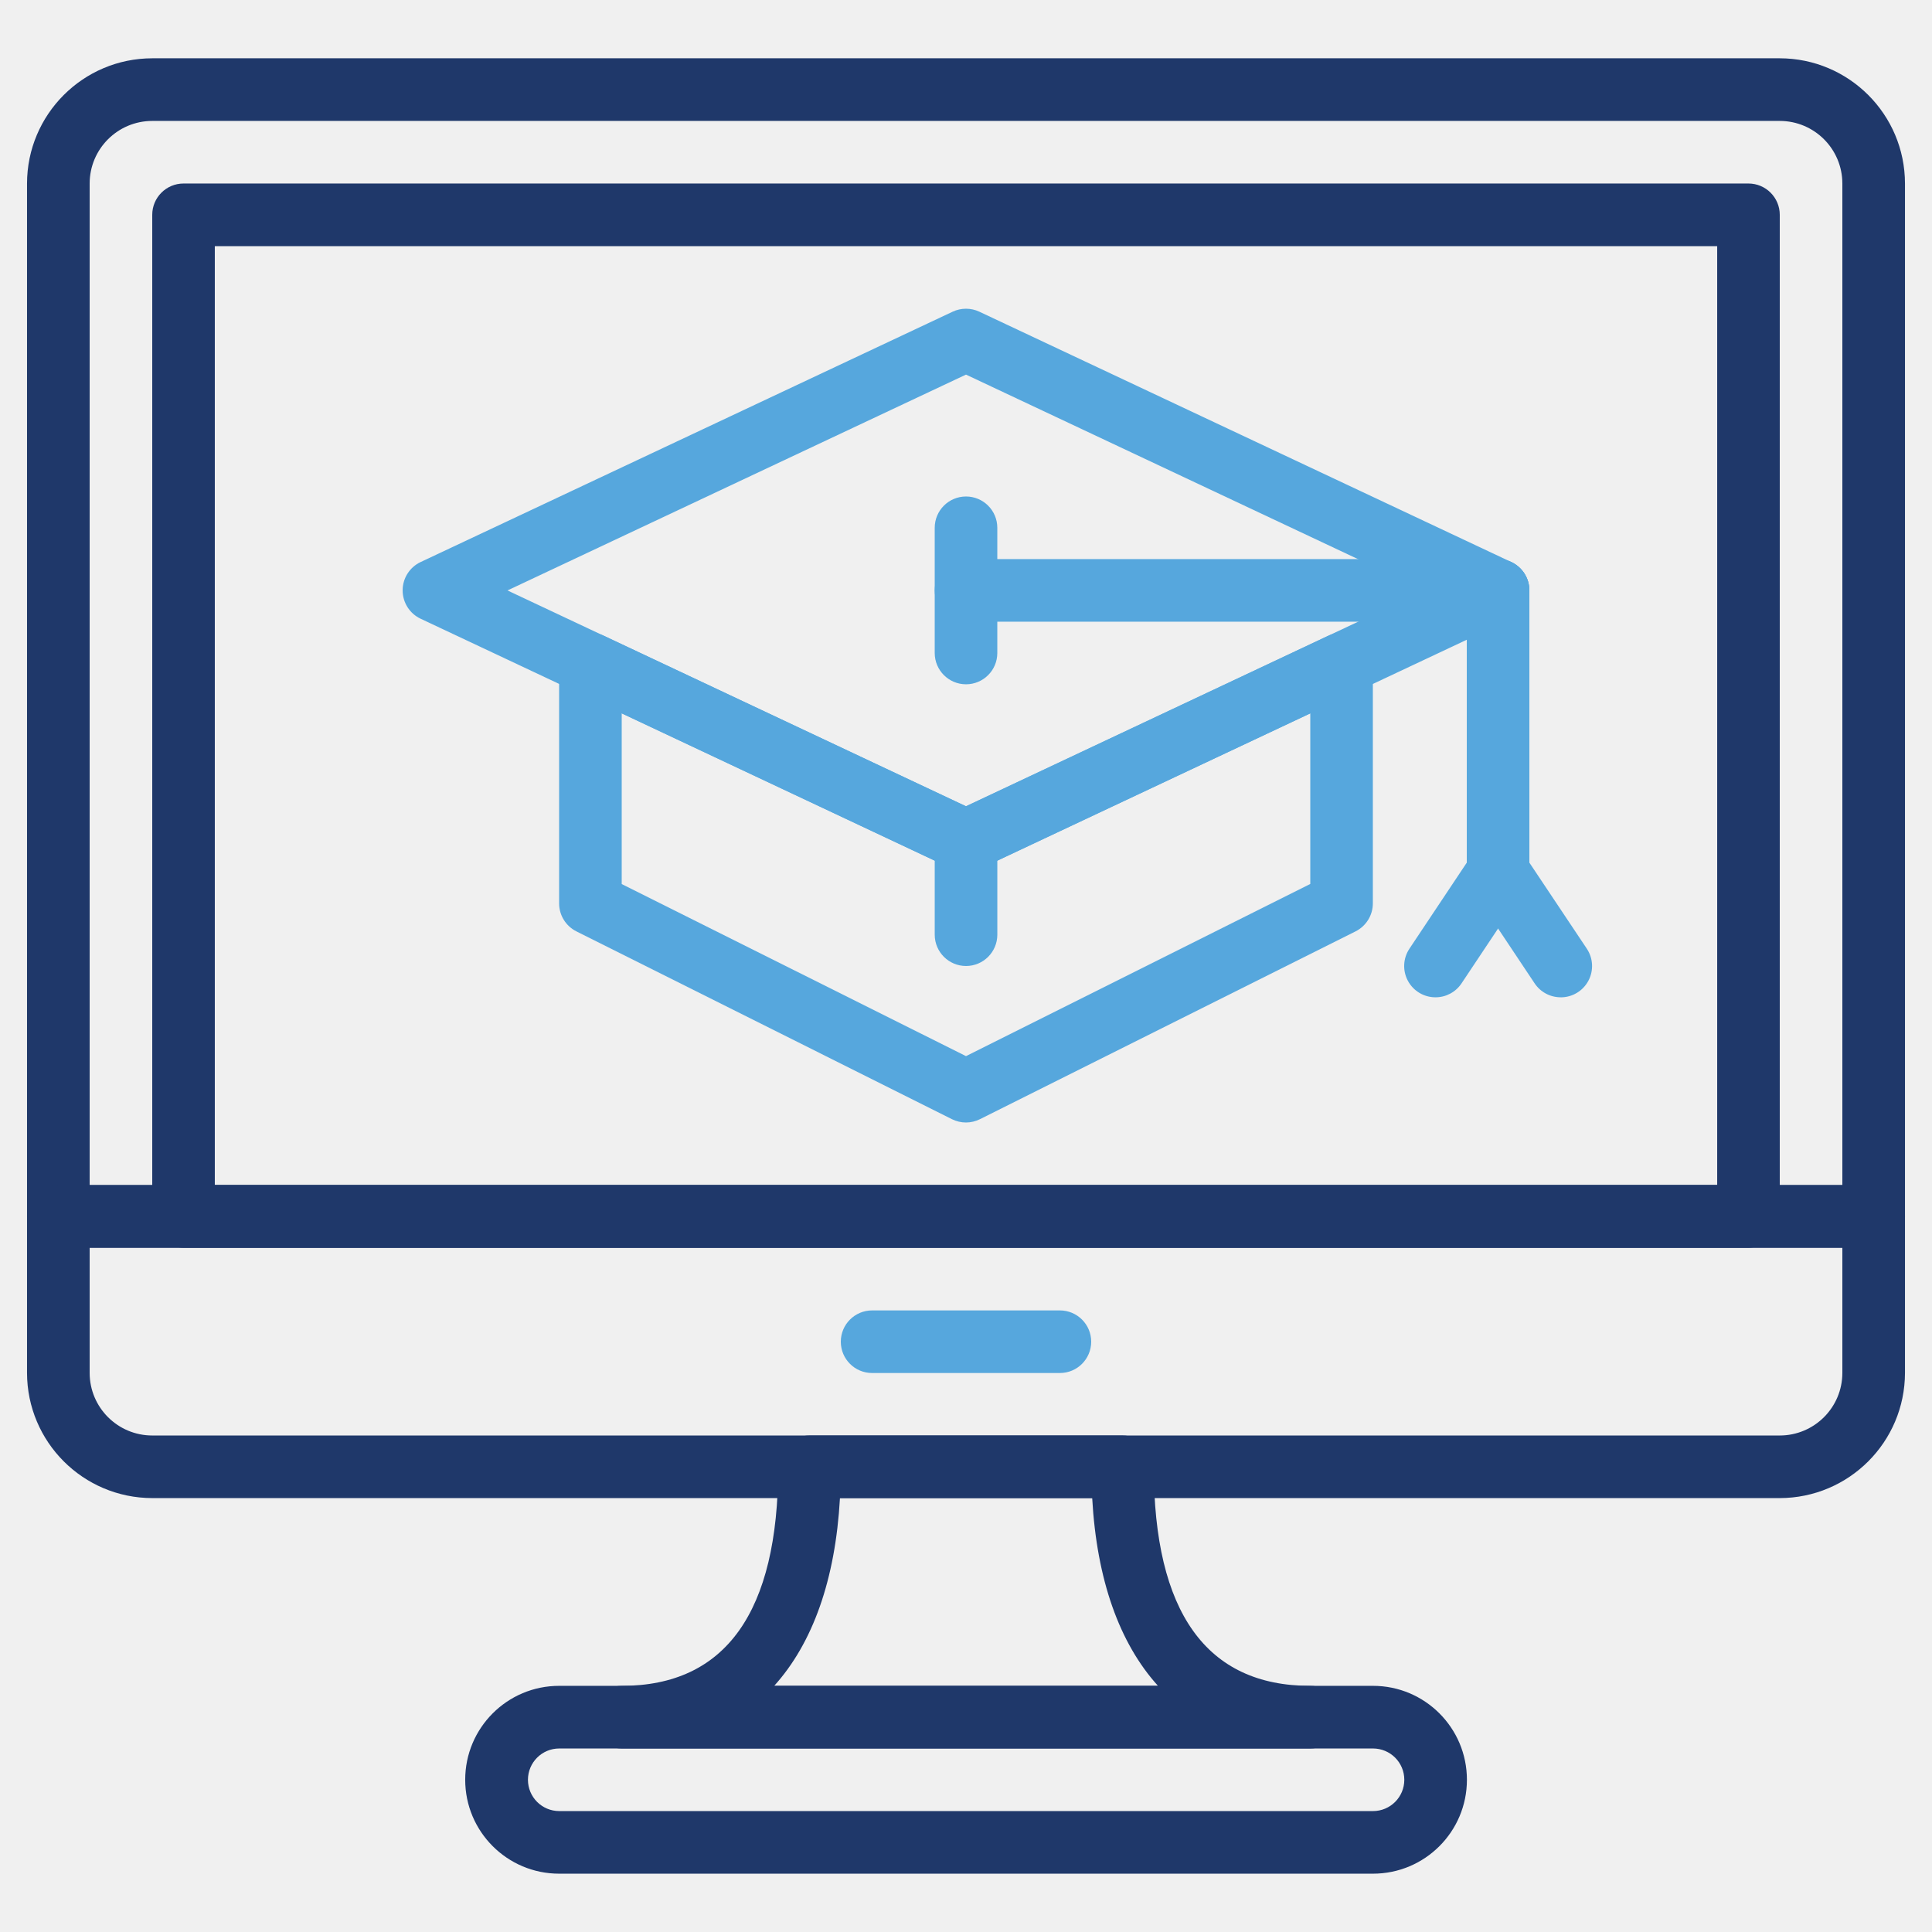
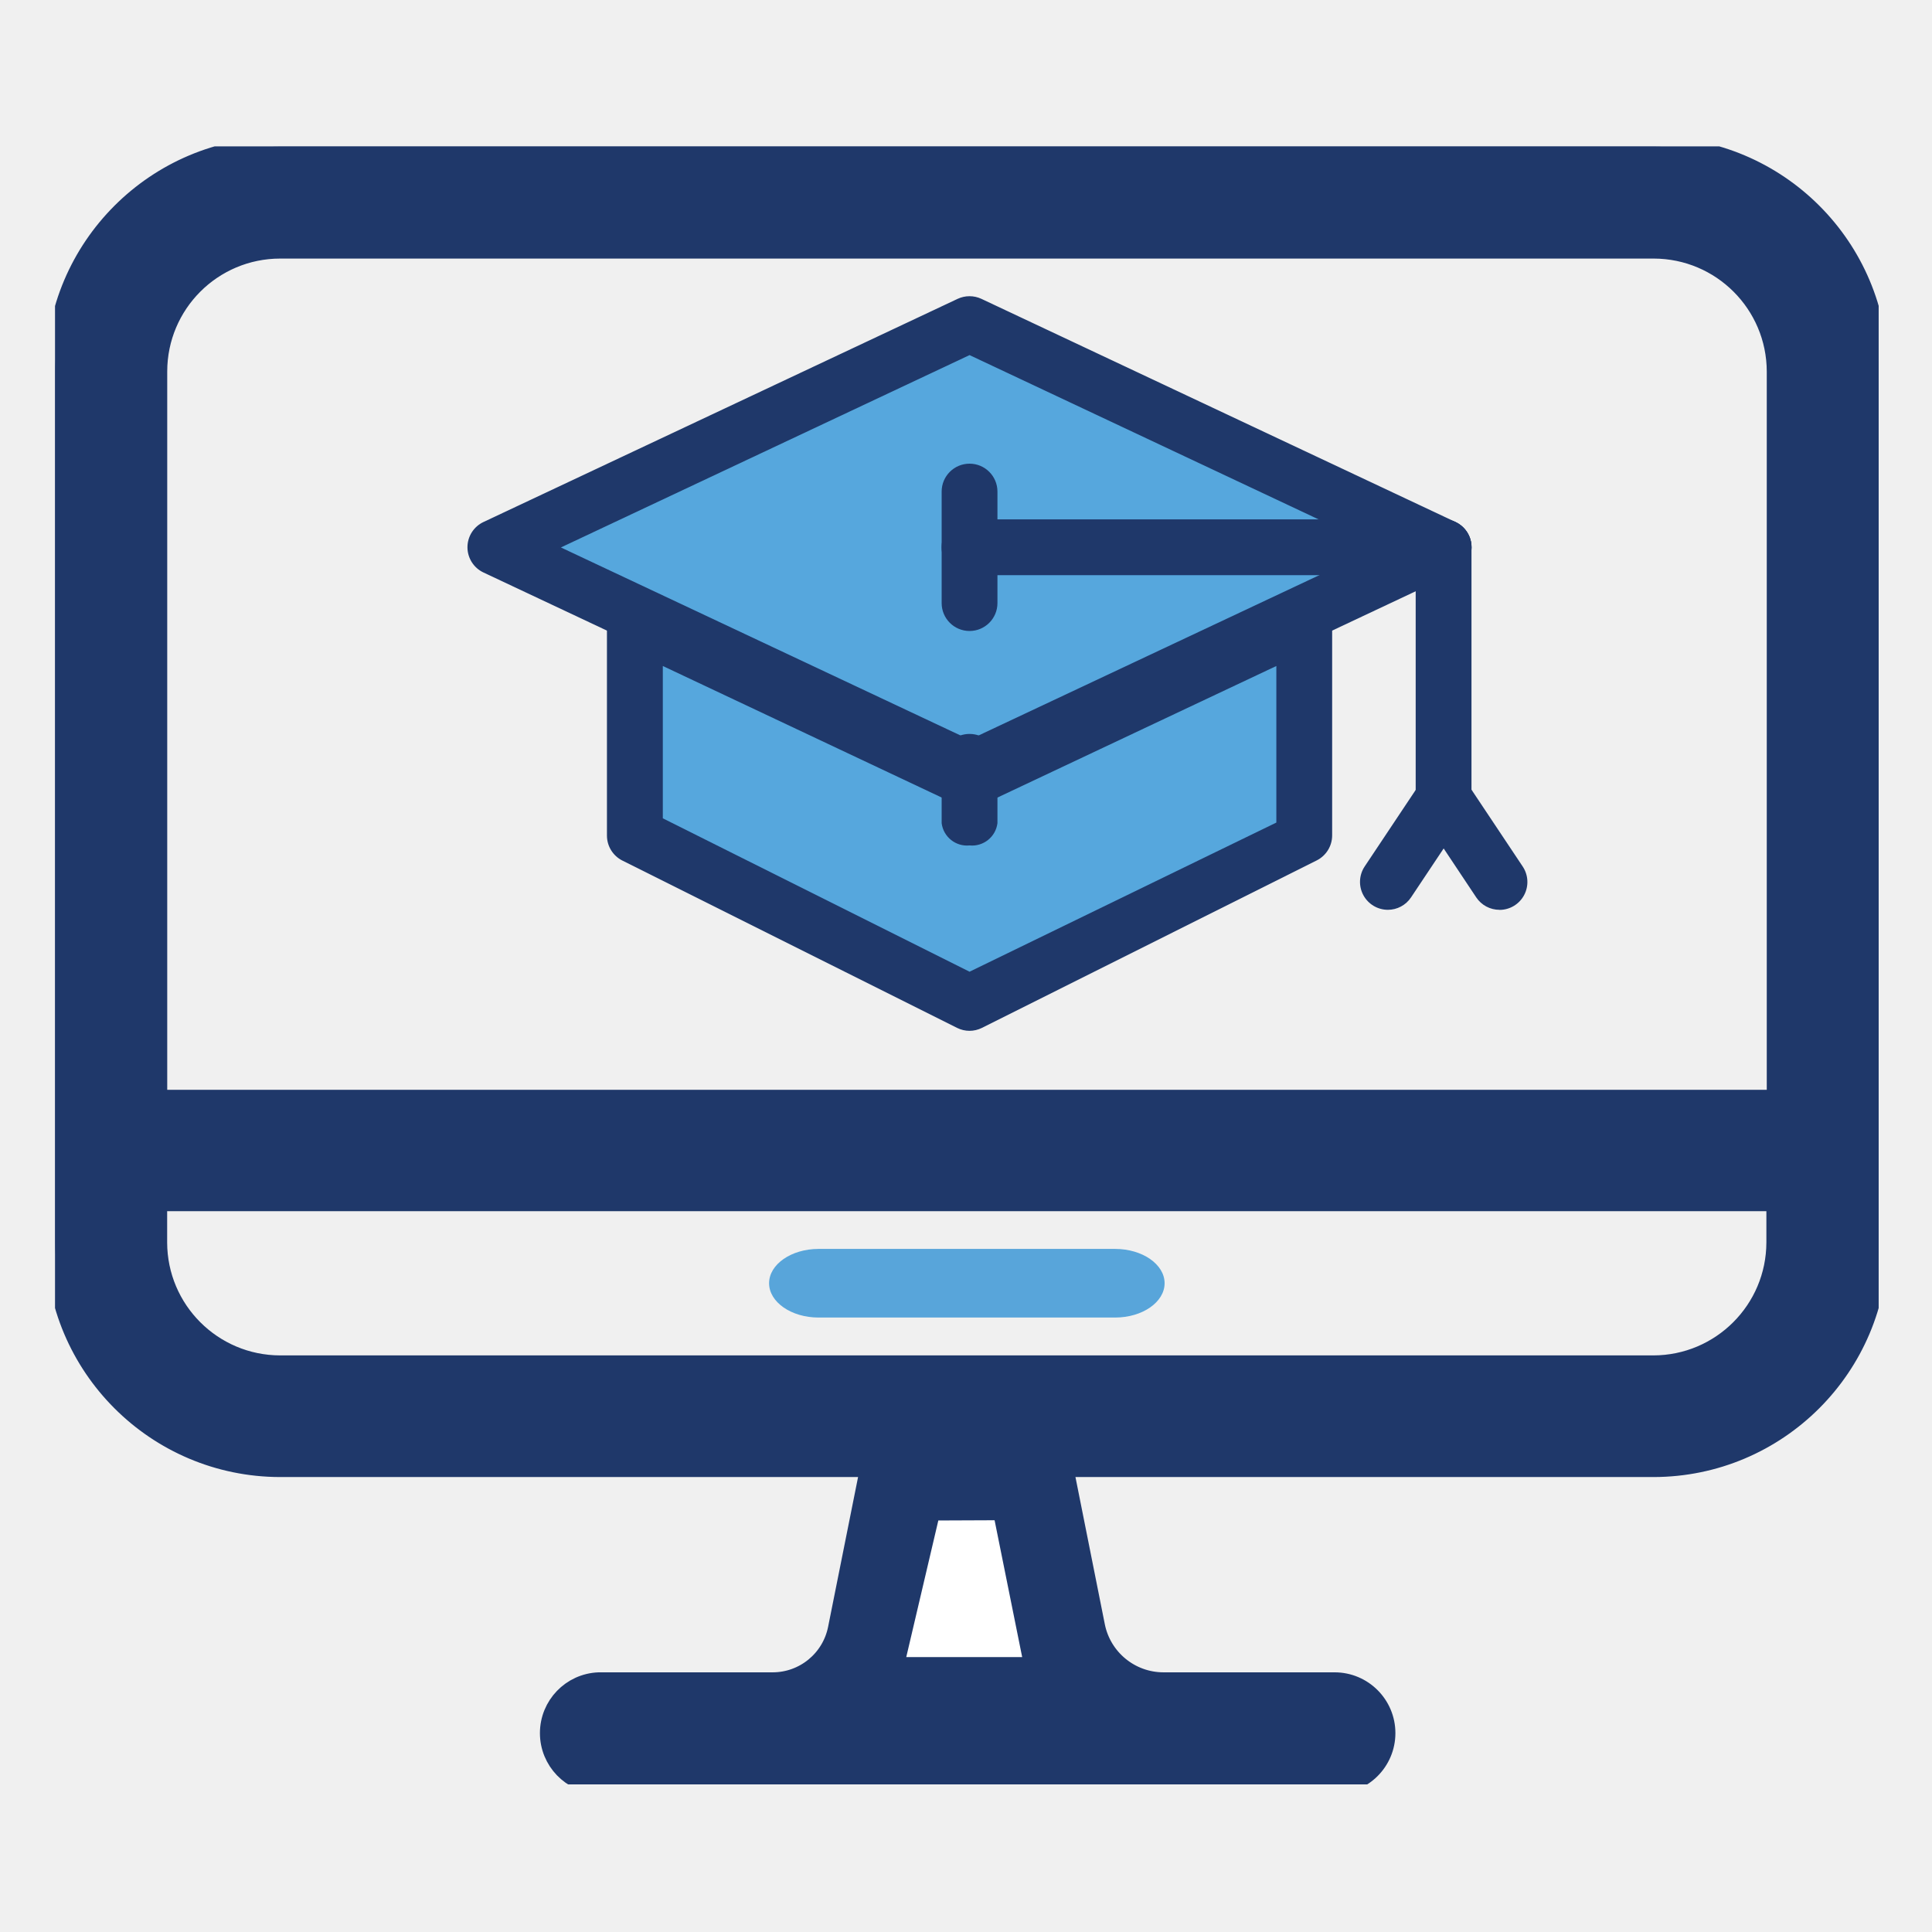
- <svg xmlns="http://www.w3.org/2000/svg" width="256" height="256" viewBox="0 0 256 256">
+ <svg xmlns="http://www.w3.org/2000/svg" width="25" height="25" viewBox="0 0 25 25">
  <defs>
    <clipPath id="clip-path">
-       <rect id="Rectangle_1515" data-name="Rectangle 1515" width="256" height="256" fill="none" />
+       <rect width="23.598" height="21.196" fill="none" />
    </clipPath>
  </defs>
-   <g id="Course_Planner" data-name="Course Planner" clip-path="url(#clip-path)">
-     <path id="Path_1596" data-name="Path 1596" d="M230.945,194.5a4.162,4.162,0,0,1-1.768-.4l-70.5-33.178a4.151,4.151,0,0,1,0-7.509l70.5-33.174a4.161,4.161,0,0,1,3.536,0l70.5,33.178a4.151,4.151,0,0,1,0,7.509l-70.5,33.178a4.159,4.159,0,0,1-1.768.4Zm-60.757-37.325,60.757,28.6,60.757-28.6-60.757-28.6Zm0,0" transform="translate(-102.945 -78.938)" fill="#56a7dd" />
-     <path id="Path_1597" data-name="Path 1597" d="M270.964,310.521a4.152,4.152,0,0,1-1.854-.434L219.344,285.2a4.151,4.151,0,0,1-2.294-3.714V249.774a4.147,4.147,0,0,1,5.912-3.755l48,22.6,48-22.59a4.151,4.151,0,0,1,5.912,3.755v31.7a4.151,4.151,0,0,1-2.294,3.714l-49.766,24.883A4.152,4.152,0,0,1,270.964,310.521Zm-45.619-31.594,45.619,22.8,45.619-22.812v-22.61l-43.851,20.637a4.138,4.138,0,0,1-3.536,0l-43.851-20.637Zm0,0" transform="translate(-142.964 -161.785)" fill="#56a7dd" />
-     <path id="Path_1598" data-name="Path 1598" d="M437.5,225.344H367a4.147,4.147,0,1,1,0-8.294H437.5a4.147,4.147,0,1,1,0,8.294Zm0,0" transform="translate(-238.998 -142.964)" fill="#56a7dd" />
-     <path id="Path_1599" data-name="Path 1599" d="M573.551,262.669a4.15,4.15,0,0,1-4.15-4.147V221.2a4.147,4.147,0,1,1,8.294,0v37.325A4.148,4.148,0,0,1,573.551,262.669Zm0,0" transform="translate(-375.045 -142.964)" fill="#56a7dd" />
-     <path id="Path_1600" data-name="Path 1600" d="M367,217.624a4.148,4.148,0,0,1-4.147-4.144V196.887a4.147,4.147,0,0,1,8.294,0V213.48A4.147,4.147,0,0,1,367,217.624Zm0,0" transform="translate(-238.998 -126.952)" fill="#56a7dd" />
-     <path id="Path_1601" data-name="Path 1601" d="M549.244,347.132a4.143,4.143,0,0,1-3.444-6.447l8.294-12.445a4.147,4.147,0,1,1,6.9,4.6L552.7,345.285a4.134,4.134,0,0,1-3.454,1.847Zm0,0" transform="translate(-359.039 -214.984)" fill="#56a7dd" />
-     <path id="Path_1602" data-name="Path 1602" d="M581.848,347.132a4.144,4.144,0,0,1-3.455-1.847L570.1,332.844a4.147,4.147,0,0,1,6.9-4.6l8.307,12.445a4.147,4.147,0,0,1-3.451,6.448Zm0,0" transform="translate(-375.047 -214.985)" fill="#56a7dd" />
-     <path id="Path_1603" data-name="Path 1603" d="M367,334.986a4.151,4.151,0,0,1-4.147-4.147V318.4a4.147,4.147,0,0,1,8.295,0v12.441A4.151,4.151,0,0,1,367,334.986Zm0,0" transform="translate(-238.997 -206.986)" fill="#56a7dd" />
-     <path id="Path_1604" data-name="Path 1604" d="M255.182,180.24H14.637a4.154,4.154,0,0,1-4.147-4.151V39.236a16.613,16.613,0,0,1,16.592-16.6H242.737a16.613,16.613,0,0,1,16.592,16.6V176.09a4.154,4.154,0,0,1-4.147,4.151Zm-236.394-8.3H251.031V39.236a8.3,8.3,0,0,0-8.294-8.3H27.082a8.3,8.3,0,0,0-8.294,8.3Zm0,0" transform="translate(-6.909 -14.912)" fill="#1f386a" />
-     <path id="Path_1605" data-name="Path 1605" d="M242.737,501.525H27.082a16.616,16.616,0,0,1-16.592-16.6V464.2a4.15,4.15,0,0,1,4.147-4.147H255.182a4.15,4.15,0,0,1,4.147,4.147V484.93A16.616,16.616,0,0,1,242.737,501.525ZM18.788,468.348V484.93a8.3,8.3,0,0,0,8.294,8.3H242.737a8.3,8.3,0,0,0,8.294-8.3V468.348Zm0,0" transform="translate(-6.909 -303.02)" fill="#1f386a" />
-     <path id="Path_1606" data-name="Path 1606" d="M355.431,516.995H330.547a4.147,4.147,0,1,1,0-8.294h24.884a4.147,4.147,0,0,1,0,8.294Zm0,0" transform="translate(-214.989 -335.064)" fill="#56a7dd" />
-     <path id="Path_1607" data-name="Path 1607" d="M270.611,212.252H63.244A4.151,4.151,0,0,1,59.1,208.1V75.387a4.147,4.147,0,0,1,4.144-4.147H270.611a4.147,4.147,0,0,1,4.144,4.147V208.1A4.151,4.151,0,0,1,270.611,212.252Zm-203.22-8.3H266.463V79.538H67.391Zm0,0" transform="translate(-38.927 -46.923)" fill="#1f386a" />
-     <path id="Path_1608" data-name="Path 1608" d="M300.88,679.334H193.035a12.444,12.444,0,1,1,0-24.889l107.844,0a12.444,12.444,0,1,1,0,24.889ZM193.052,662.745a4.147,4.147,0,1,0,0,8.294H300.88a4.147,4.147,0,1,0,0-8.294Zm0,0" transform="translate(-118.949 -431.062)" fill="#1f386a" />
-     <path id="Path_1609" data-name="Path 1609" d="M324.808,598.725H233.57a4.15,4.15,0,0,1,0-8.3c13.759,0,20.736-9.766,20.736-29.031a4.15,4.15,0,0,1,4.147-4.147h41.472a4.15,4.15,0,0,1,4.147,4.147c0,19.265,6.977,29.031,20.736,29.031a4.15,4.15,0,0,1,0,8.3Zm-71.038-8.3h50.859c-5.12-5.656-8.117-14.077-8.718-24.88H262.488C261.884,576.351,258.88,584.771,253.77,590.428Zm0,0" transform="translate(-151.189 -367.042)" fill="#1f386a" />
+   <g id="Group_2" data-name="Group 2" transform="translate(-1751.894 -1761.894)">
+     <rect id="Rectangle_1" data-name="Rectangle 1" width="25" height="25" transform="translate(1751.894 1761.894)" fill="none" opacity="0" />
+     <g id="PTM" transform="translate(1752.606 1763.788)" clip-path="url(#clip-path)">
+       <path id="Path_1575" data-name="Path 1575" d="M66.388,79.21H48.619a2.913,2.913,0,0,0-2.909,2.909V93.388A2.913,2.913,0,0,0,48.619,96.3H56.25l-.418,2.089a.857.857,0,0,1-.84.688H52.742a.662.662,0,0,0,0,1.323h9.522a.661.661,0,0,0,0-1.323H60.049a.9.9,0,0,1-.881-.722l-.41-2.055H66.39A2.913,2.913,0,0,0,69.3,93.388V82.119A2.91,2.91,0,0,0,66.388,79.21ZM48.619,80.533H66.394a1.59,1.59,0,0,1,1.587,1.587v9.419H47.033V82.119A1.587,1.587,0,0,1,48.619,80.533ZM66.388,94.976H48.619a1.59,1.59,0,0,1-1.587-1.587v-.529H67.976v.529A1.59,1.59,0,0,1,66.388,94.976Z" transform="translate(-45.706 -79.206)" fill="#1f386a" stroke="#1f386a" stroke-width="0.25" />
+       <path id="Path_1" data-name="Path 1" d="M213.44,143.971,219.264,141l5.974,2.971-5.974,2.851Z" transform="translate(-207.43 -138.782)" fill="#56a7dd" />
+       <path id="Path_2" data-name="Path 2" d="M256.33,242.489V245.2l4.288,2.064,4.347-2.385-.17-2.935-4.177,1.777-4.288-1.583Z" transform="translate(-248.783 -236.108)" fill="#56a7dd" />
+       <path id="Path_3" data-name="Path 3" d="M201.16,139.726a.365.365,0,0,1-.154-.036l-6.136-2.888a.361.361,0,0,1,0-.653l6.136-2.888a.363.363,0,0,1,.307,0l6.136,2.888a.361.361,0,0,1,0,.653l-6.135,2.889a.365.365,0,0,1-.154.036Zm-5.288-3.248,5.288,2.488,5.288-2.488-5.288-2.489Zm0,0" transform="translate(-189.326 -131.288)" fill="#1f386a" />
+       <path id="Path_4" data-name="Path 4" d="M249.741,246.621a.364.364,0,0,1-.161-.038l-4.331-2.165a.362.362,0,0,1-.2-.322v-2.759a.361.361,0,0,1,.514-.327l4.177,1.964,4.177-1.966a.362.362,0,0,1,.516.327v2.759a.362.362,0,0,1-.2.322l-4.332,2.167a.364.364,0,0,1-.161.038Zm-3.969-2.75,3.969,1.985,3.97-1.93V241.9l-3.816,1.8a.361.361,0,0,1-.307,0l-3.816-1.8Zm0,0" transform="translate(-237.907 -235.176)" fill="#1f386a" />
+       <path id="Path_5" data-name="Path 5" d="M372.723,214.572h-6.136a.361.361,0,0,1,0-.722h6.136a.361.361,0,0,1,0,.722Zm0,0" transform="translate(-354.754 -209.023)" fill="#1f386a" />
+       <path id="Path_6" data-name="Path 6" d="M537.546,217.525a.361.361,0,0,1-.361-.361v-3.248a.361.361,0,1,1,.722,0v3.248A.361.361,0,0,1,537.546,217.525Zm0,0" transform="translate(-519.578 -208.728)" fill="#1f386a" />
+       <path id="Path_7" data-name="Path 7" d="M366.291,195.885a.361.361,0,0,1-.361-.361v-1.443a.361.361,0,0,1,.722,0v1.443A.361.361,0,0,1,366.291,195.885Zm0,0" transform="translate(-354.457 -189.614)" fill="#1f386a" />
+       <path id="Path_8" data-name="Path 8" d="M517.407,306.543a.361.361,0,0,1-.3-.561l.722-1.083a.361.361,0,0,1,.6.4l-.722,1.083A.36.36,0,0,1,517.407,306.543Zm0,0" transform="translate(-500.16 -296.664)" fill="#1f386a" />
+       <path id="Path_9" data-name="Path 9" d="M538.273,306.324a.361.361,0,0,1-.3-.16l-.721-1.083a.361.361,0,1,1,.6-.4l.722,1.083a.361.361,0,0,1-.3.561Zm0,0" transform="translate(-519.582 -296.445)" fill="#1f386a" />
+       <path id="Path_10" data-name="Path 10" d="M366.291,292.9a.331.331,0,0,1-.361-.288v-.866a.37.37,0,0,1,.722,0v.866A.331.331,0,0,1,366.291,292.9Zm0,0" transform="translate(-354.457 -283.854)" fill="#1f386a" />
+       <path id="Path_11" data-name="Path 11" d="M308.058,478.367H304.22c-.353,0-.64-.2-.64-.444s.287-.444.64-.444h3.838c.353,0,.64.2.64.444S308.411,478.367,308.058,478.367Z" transform="translate(-294.34 -463.212)" fill="#58a5da" />
+       <path id="Path_12" data-name="Path 12" d="M353.555,575.57l-.415,1.768,1.5,0-.357-1.771Z" transform="translate(-342.125 -557.789)" fill="#fff" />
+     </g>
  </g>
</svg>
